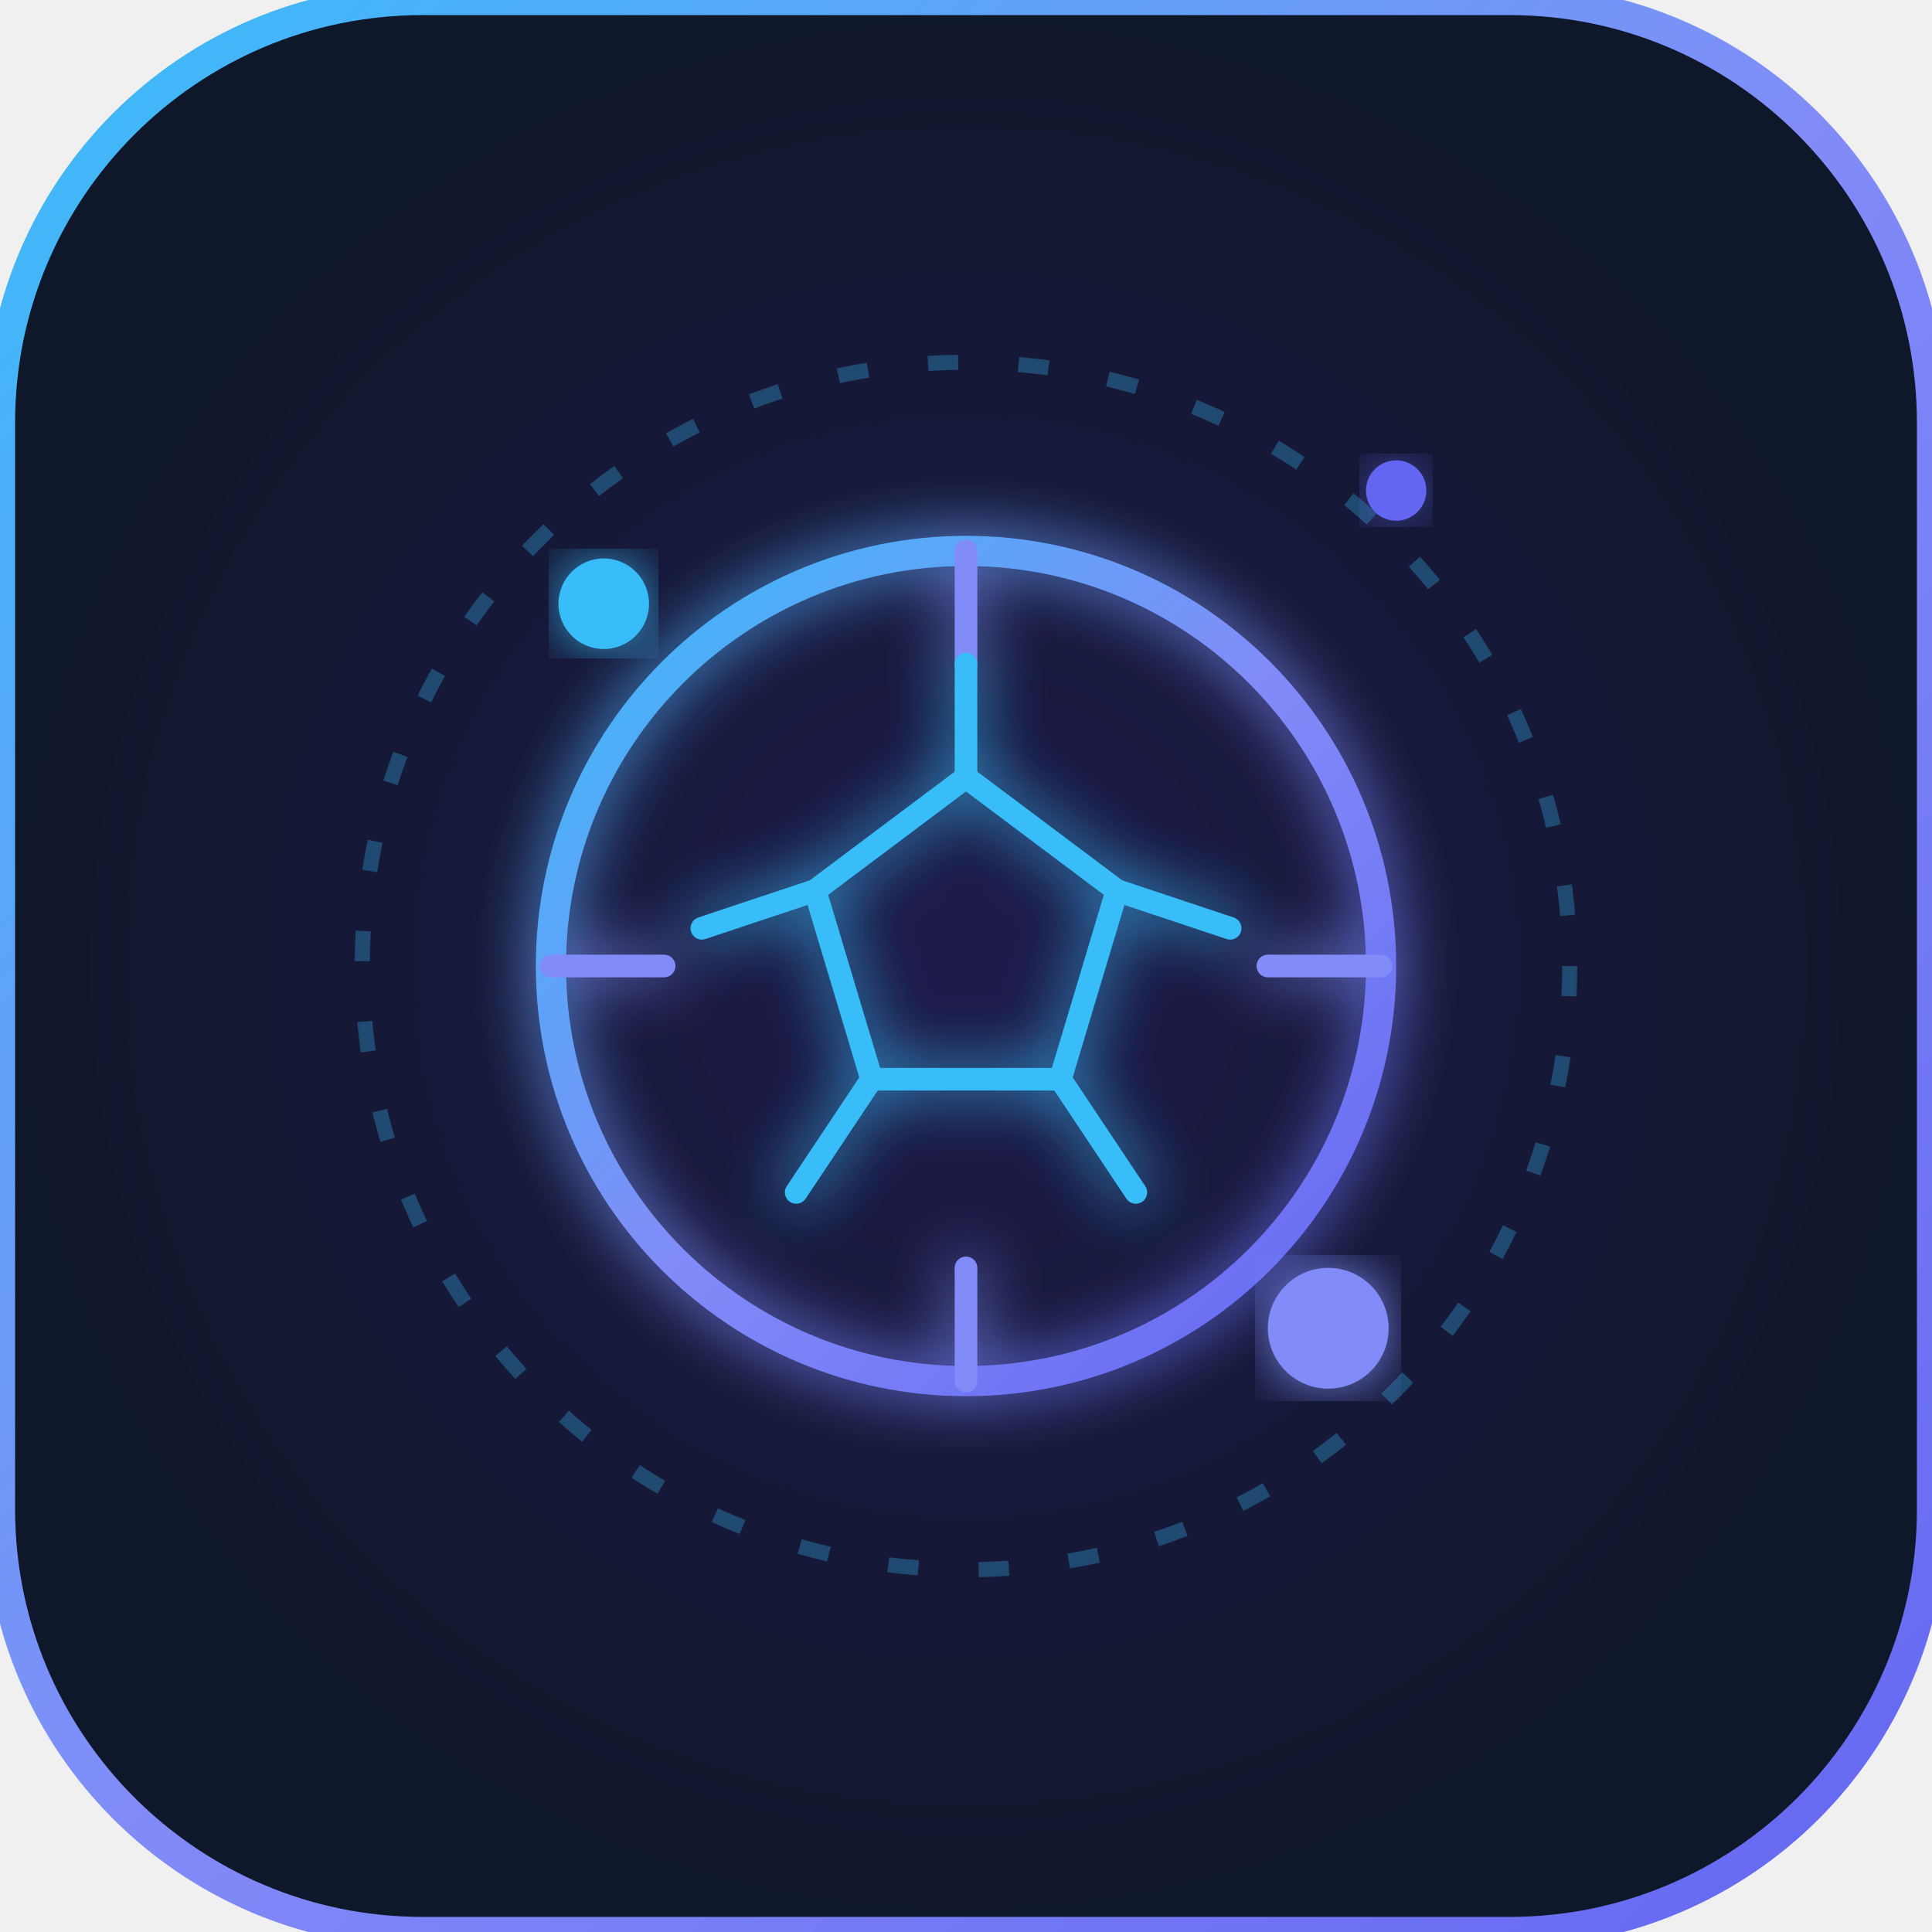
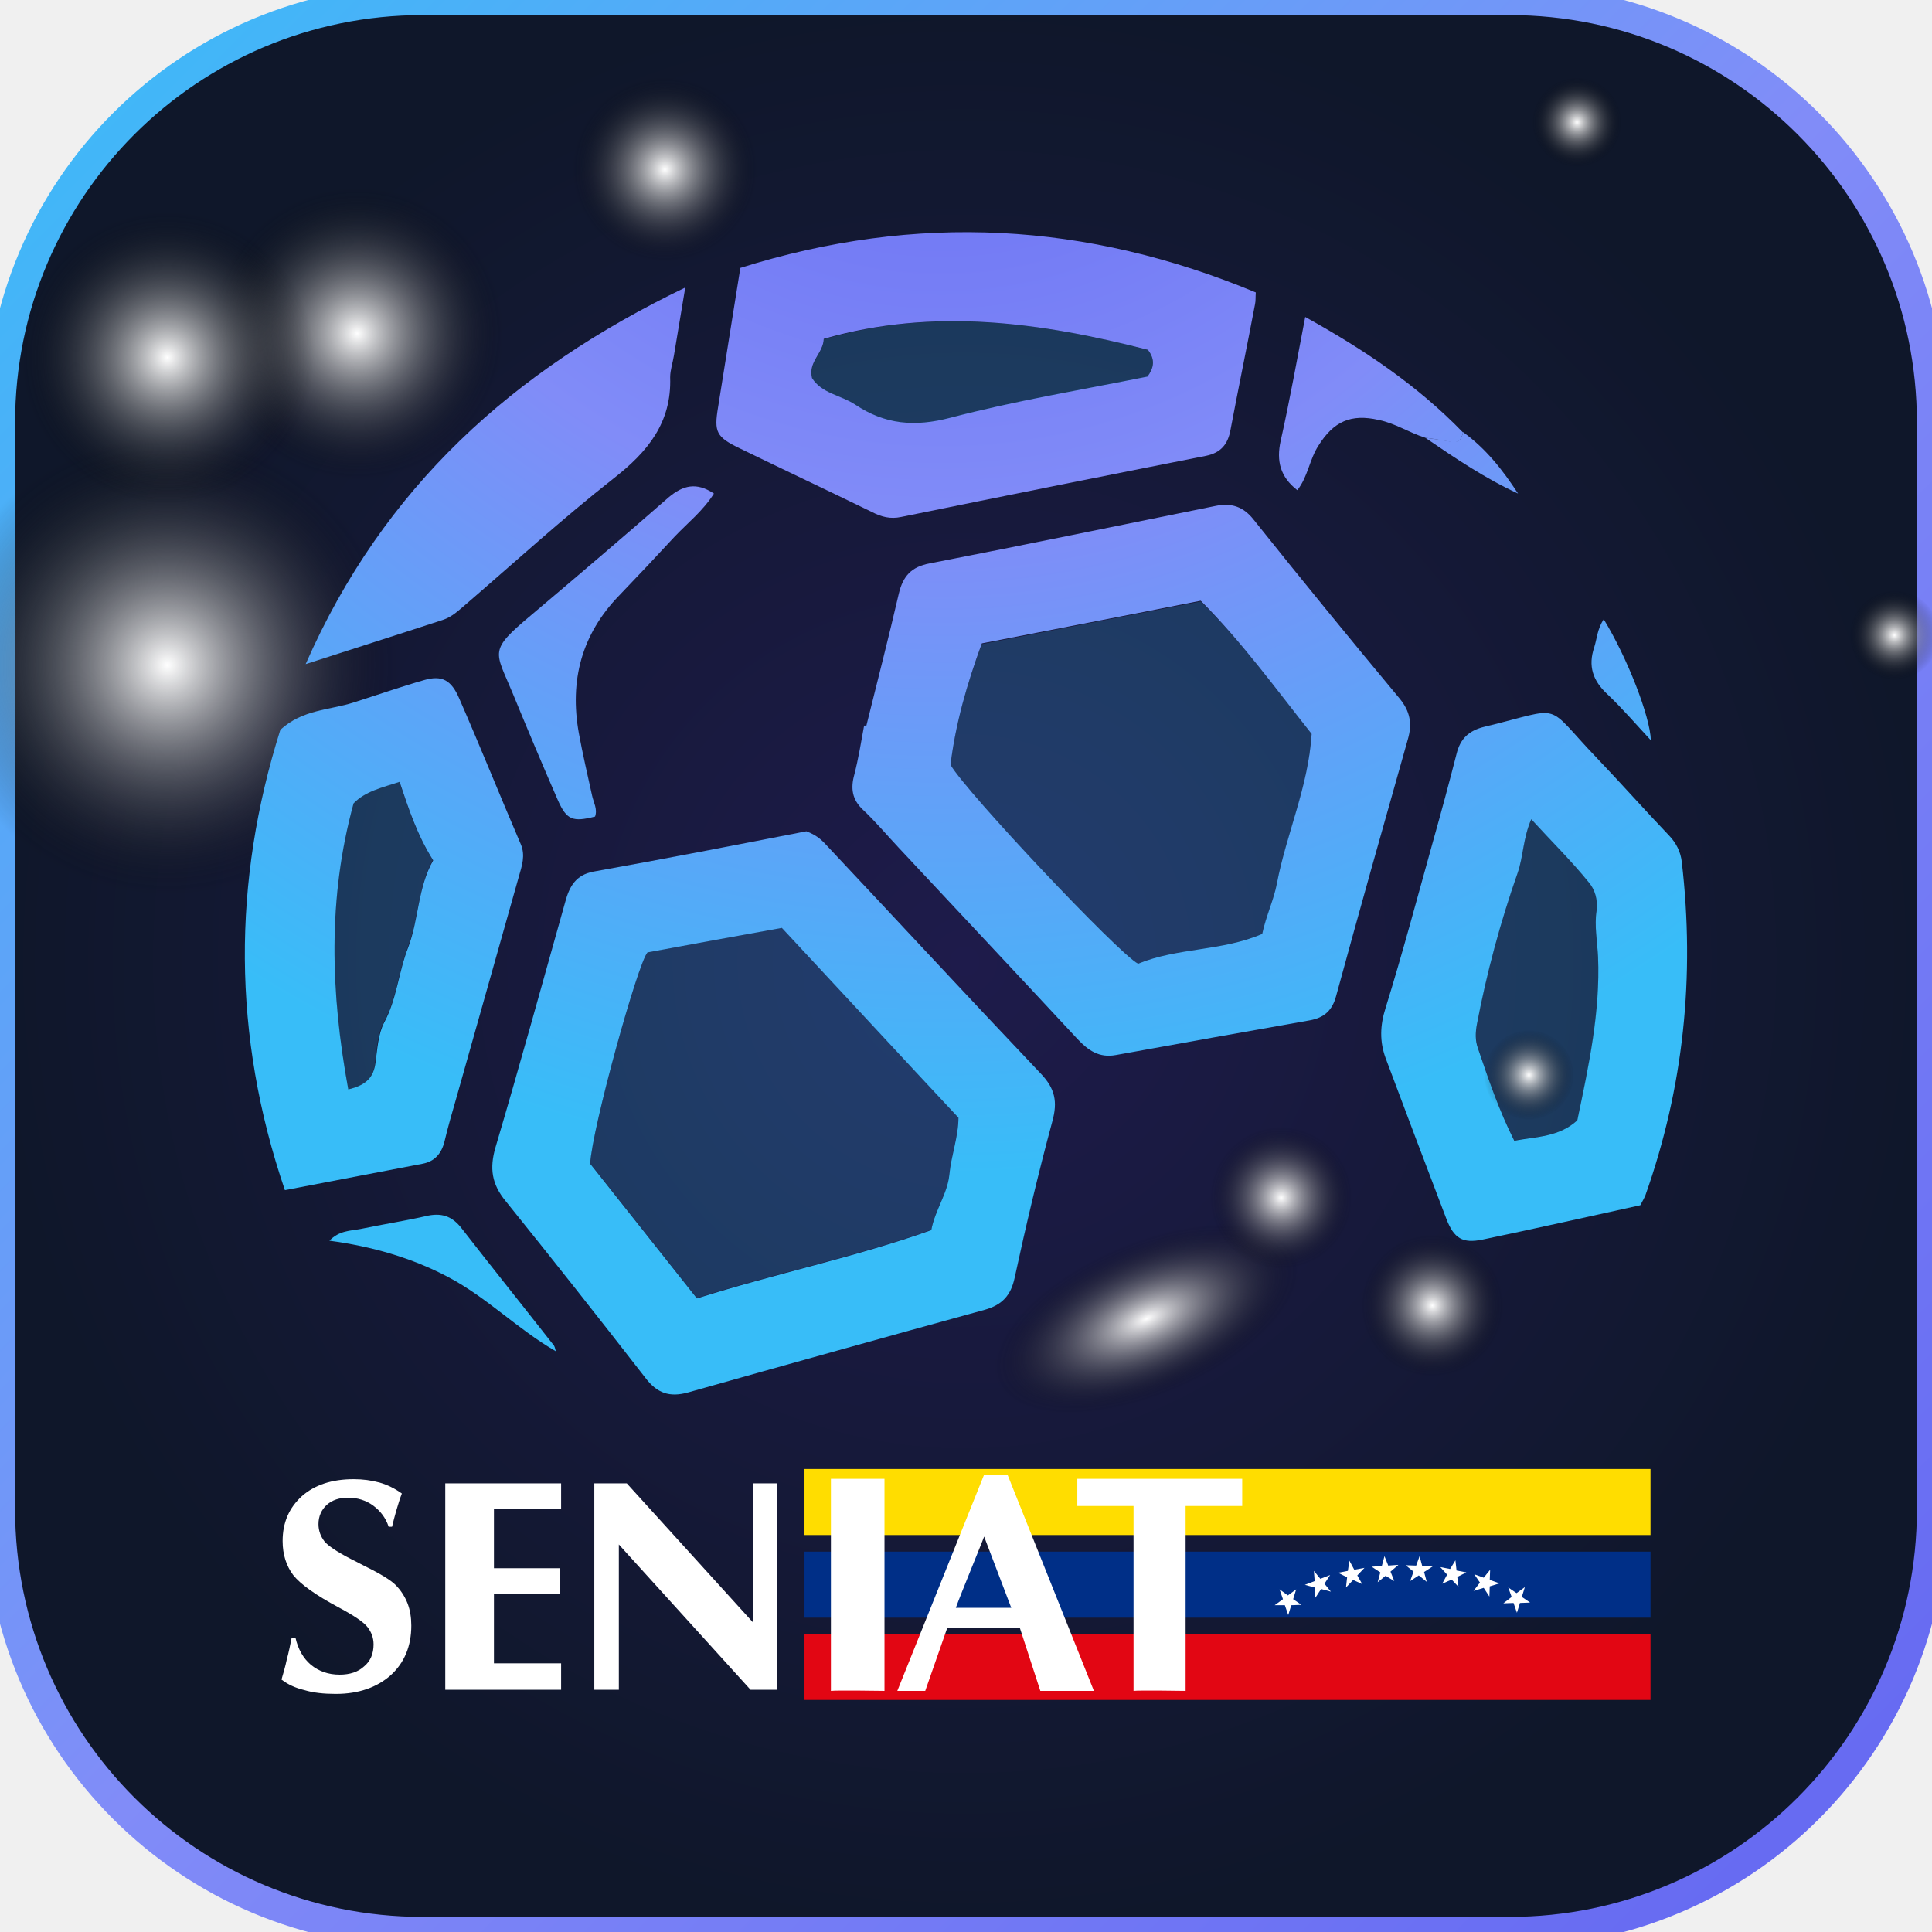
- <svg xmlns="http://www.w3.org/2000/svg" viewBox="0 0 512 512" width="512" height="512">
-   <defs>
-     <radialGradient id="bg" cx="50%" cy="50%" r="50%">
-       <stop offset="0%" stop-color="#1e1b4b" />
-       <stop offset="100%" stop-color="#0f172a" />
-     </radialGradient>
-     <linearGradient id="neonGlow" x1="0%" y1="0%" x2="100%" y2="100%">
-       <stop offset="0%" stop-color="#38bdf8" />
-       <stop offset="50%" stop-color="#818cf8" />
-       <stop offset="100%" stop-color="#6366f1" />
-     </linearGradient>
-     <filter id="glow">
-       <feGaussianBlur stdDeviation="8" result="coloredBlur" />
-       <feMerge>
-         <feMergeNode in="coloredBlur" />
-         <feMergeNode in="SourceGraphic" />
-       </feMerge>
-     </filter>
-   </defs>
-   <rect width="512" height="512" rx="112" fill="url(#bg)" stroke="url(#neonGlow)" stroke-width="8" />
-   <circle cx="256" cy="256" r="160" fill="none" stroke="#38bdf8" stroke-dasharray="8 16" stroke-width="4" opacity="0.3" />
-   <g filter="url(#glow)">
-     <circle cx="256" cy="256" r="110" fill="none" stroke="url(#neonGlow)" stroke-width="8" />
-     <path d="M 256,146 L 256,176 M 256,336 L 256,366 M 146,256 L 176,256 M 336,256 L 366,256" stroke="#818cf8" stroke-width="6" stroke-linecap="round" />
-     <polygon points="256,206 296,236 281,286 231,286 216,236" fill="none" stroke="#38bdf8" stroke-width="6" />
-     <path d="M 256,206 L 256,176 M 296,236 L 326,246 M 281,286 L 301,316 M 231,286 L 211,316 M 216,236 L 186,246" stroke="#38bdf8" stroke-width="6" stroke-linecap="round" />
+ <svg xmlns="http://www.w3.org/2000/svg" version="1.1" id="Capa_1" x="0px" y="0px" viewBox="0 0 512 512" style="enable-background:new 0 0 512 512;" xml:space="preserve">
+   <style type="text/css">
+ 	.st0{fill:url(#SVGID_1_);stroke:url(#SVGID_00000071560027472038286150000002695848531494545333_);stroke-width:8;}
+ 	.st1{fill:url(#SVGID_00000032639131292330749450000009333893204240793784_);}
+ 	.st2{fill:url(#SVGID_00000062171300731523108080000001989004488381748371_);}
+ 	.st3{fill:url(#SVGID_00000056387355611174454150000003290397732004056197_);}
+ 	.st4{fill:url(#SVGID_00000085940350601552252870000011081958601216560302_);}
+ 	.st5{fill:url(#SVGID_00000137100631439517348000000001089466655682064568_);}
+ 	.st6{fill:url(#SVGID_00000119816521819310068930000009648102919749080214_);}
+ 	.st7{fill:#FFDD00;}
+ 	.st8{fill:#E20613;}
+ 	.st9{fill:#002F87;}
+ 	.st10{fill:#FFFFFF;}
+ 	.st11{fill-rule:evenodd;clip-rule:evenodd;fill:#FFFFFF;}
+ 	.st12{fill:url(#SVGID_00000040552954841153805450000015845548790457620899_);}
+ 	.st13{fill:url(#SVGID_00000126313413395128426200000007737497139312459451_);}
+ 	.st14{fill:url(#SVGID_00000158720297498624019080000007750304568105919106_);}
+ 	.st15{fill:url(#SVGID_00000079444509577908166960000012257251390261959314_);}
+ 	.st16{fill:url(#SVGID_00000096017374958938914030000003046378015697652106_);}
+ 	.st17{fill:url(#SVGID_00000016075846768933873010000008380052864462443146_);}
+ 	.st18{fill:url(#SVGID_00000173136505481611351630000012988936211698603967_);}
+ 	.st19{fill:url(#SVGID_00000140728407098039274710000008952218770318355625_);}
+ 	.st20{fill:url(#SVGID_00000044141622740757022960000017629908218365535617_);}
+ 	.st21{fill:url(#SVGID_00000142176247988898517030000011517021733536161949_);}
+ 	.st22{fill:url(#SVGID_00000074424923629765256780000009416823755424497314_);}
+ 	.st23{opacity:0.2;fill:#38BDF8;}
+ 	.st24{fill:url(#SVGID_00000121985799217191937600000000174800227509064373_);}
+ 	.st25{fill:url(#SVGID_00000074411318286169105120000017068269989875116724_);}
+ 	.st26{fill:url(#SVGID_00000079473559307193342000000011237680818692443051_);}
+ 	.st27{fill:url(#SVGID_00000061458802545978455040000005336271632056266384_);}
+ 	.st28{fill:url(#SVGID_00000029044362410650050950000000252991992232713138_);}
+ 	.st29{fill:url(#SVGID_00000168823410718353936980000017012061313379478151_);}
+ </style>
+   <radialGradient id="SVGID_1_" cx="-281.947" cy="795.947" r="0.5" gradientTransform="matrix(512 0 0 -512 144613 407781)" gradientUnits="userSpaceOnUse">
+     <stop offset="0" style="stop-color:#1E1B4B" />
+     <stop offset="1" style="stop-color:#0F172A" />
+   </radialGradient>
+   <linearGradient id="SVGID_00000065775654493584252660000009502439362588639117_" gradientUnits="userSpaceOnUse" x1="-282.447" y1="796.447" x2="-281.447" y2="795.447" gradientTransform="matrix(512 0 0 -512 144613 407781)">
+     <stop offset="0" style="stop-color:#38BDF8" />
+     <stop offset="0.5" style="stop-color:#818CF8" />
+     <stop offset="1" style="stop-color:#6366F1" />
+   </linearGradient>
+   <path style="fill:url(#SVGID_1_);stroke:url(#SVGID_00000065775654493584252660000009502439362588639117_);stroke-width:8;" d="  M112,0h288c61.9,0,112,50.1,112,112v288c0,61.9-50.1,112-112,112H112C50.1,512,0,461.9,0,400V112C0,50.1,50.1,0,112,0z" />
+   <linearGradient id="SVGID_00000067220641522172328000000000445899006639434383_" gradientUnits="userSpaceOnUse" x1="312.991" y1="368.96" x2="313.301" y2="368.96">
+     <stop offset="0" style="stop-color:#6D72F3" />
+     <stop offset="0.426" style="stop-color:#569CF6" />
+     <stop offset="0.611" style="stop-color:#4BAFF8" />
+     <stop offset="0.788" style="stop-color:#47B2F8" />
+     <stop offset="0.963" style="stop-color:#3BBBF8" />
+     <stop offset="0.997" style="stop-color:#38BDF8" />
+   </linearGradient>
+   <polygon style="fill:url(#SVGID_00000067220641522172328000000000445899006639434383_);" points="313,369 313.3,368.9 313,369 " />
+   <linearGradient id="SVGID_00000097482870714672162870000002780594271052513448_" gradientUnits="userSpaceOnUse" x1="312.95" y1="369.119" x2="313.001" y2="369.119">
+     <stop offset="0" style="stop-color:#6D72F3" />
+     <stop offset="0.426" style="stop-color:#569CF6" />
+     <stop offset="0.611" style="stop-color:#4BAFF8" />
+     <stop offset="0.788" style="stop-color:#47B2F8" />
+     <stop offset="0.963" style="stop-color:#3BBBF8" />
+     <stop offset="0.997" style="stop-color:#38BDF8" />
+   </linearGradient>
+   <polygon style="fill:url(#SVGID_00000097482870714672162870000002780594271052513448_);" points="313,369 312.9,369.3 313,369 " />
+   <g>
+     <radialGradient id="SVGID_00000072960483569653340260000000703707377072136343_" cx="2688.09" cy="1863.362" r="22.624" gradientTransform="matrix(-2.4844 -1.0712 -1.0712 2.4844 8718.664 -1573.648)" gradientUnits="userSpaceOnUse">
+       <stop offset="0" style="stop-color:#FFFFFF" />
+       <stop offset="0.999" style="stop-color:#000000;stop-opacity:0" />
+     </radialGradient>
+     <circle style="fill:url(#SVGID_00000072960483569653340260000000703707377072136343_);" cx="44.2" cy="176.2" r="61.2" />
+     <radialGradient id="SVGID_00000041296218402339706450000004554423426163176583_" cx="2683.875" cy="1826.172" r="14.407" gradientTransform="matrix(-2.4844 -1.0712 -1.0712 2.4844 8718.664 -1573.648)" gradientUnits="userSpaceOnUse">
+       <stop offset="0" style="stop-color:#FFFFFF" />
+       <stop offset="0.999" style="stop-color:#000000;stop-opacity:0" />
+     </radialGradient>
+     <circle style="fill:url(#SVGID_00000041296218402339706450000004554423426163176583_);" cx="94.5" cy="88.4" r="39" />
+     <radialGradient id="SVGID_00000132052072183977662620000010033514489460726912_" cx="2700.024" cy="1835.688" r="14.407" gradientTransform="matrix(-2.4844 -1.0712 -1.0712 2.4844 8718.664 -1573.648)" gradientUnits="userSpaceOnUse">
+       <stop offset="0" style="stop-color:#FFFFFF" />
+       <stop offset="0.999" style="stop-color:#000000;stop-opacity:0" />
+     </radialGradient>
+     <circle style="fill:url(#SVGID_00000132052072183977662620000010033514489460726912_);" cx="44.2" cy="94.7" r="39" />
+     <radialGradient id="SVGID_00000163061265110716193550000005852796993278572417_" cx="2662.553" cy="1799.48" r="9.086" gradientTransform="matrix(-2.4844 -1.0712 -1.0712 2.4844 8718.664 -1573.648)" gradientUnits="userSpaceOnUse">
+       <stop offset="0" style="stop-color:#FFFFFF" />
+       <stop offset="0.999" style="stop-color:#000000;stop-opacity:0" />
+     </radialGradient>
+     <circle style="fill:url(#SVGID_00000163061265110716193550000005852796993278572417_);" cx="176" cy="44.9" r="24.6" />
  </g>
-   <circle cx="160" cy="160" r="12" fill="#38bdf8" filter="url(#glow)" />
-   <circle cx="352" cy="352" r="16" fill="#818cf8" filter="url(#glow)" />
-   <circle cx="370" cy="130" r="8" fill="#6366f1" filter="url(#glow)" />
+   <g>
+     <g>
+       <g>
+         <rect x="213.2" y="389.3" class="st7" width="224.2" height="17.5" />
+         <rect x="213.2" y="433" class="st8" width="224.2" height="17.5" />
+         <rect x="213.2" y="411.2" class="st9" width="224.2" height="17.5" />
+         <g>
+           <path class="st10" d="M220.2,448.1v-56.2h14.2l0,56.2C234.4,448.1,221.5,447.9,220.2,448.1" />
+           <path class="st11" d="M237.8,448.1l23-57.3h6.2l22.9,57.3h-14.2l-5.4-16.6H251l-5.8,16.6H237.8z M253.3,426.1H268l-7.2-18.9      C260.9,407.2,254.5,422.7,253.3,426.1" />
+           <path class="st10" d="M300.4,448.1v-49h-14.9v-7.2h43.7v7.2h-15v49C314.2,448.1,301.6,447.9,300.4,448.1" />
+           <path class="st10" d="M74.6,445.1c0.5-1.7,1-3.4,1.4-5.3c0.5-1.8,0.9-3.8,1.3-5.8h1c0.7,3.1,2.1,5.5,4.1,7.2      c2.1,1.7,4.6,2.6,7.6,2.6c2.7,0,4.9-0.7,6.5-2.2c1.7-1.4,2.5-3.4,2.5-5.8c0-1.8-0.6-3.3-1.6-4.6c-1-1.3-3.5-3-7.6-5.2      c-6.2-3.3-10.2-6.2-12.1-8.6c-1.8-2.4-2.8-5.4-2.8-9c0-4.9,1.7-8.8,5.1-11.9c3.4-3,8-4.5,13.7-4.5c2.5,0,4.7,0.3,6.9,0.9      c2.1,0.6,4.1,1.6,5.9,2.9c-0.6,1.5-1,3-1.5,4.6c-0.4,1.4-0.8,2.9-1.1,4.2h-0.9c-0.8-2.4-2.2-4.2-4.1-5.6      c-1.9-1.4-4.2-2.1-6.6-2.1c-2.4,0-4.2,0.6-5.7,1.9c-1.4,1.3-2.2,3-2.2,5.1c0,1.8,0.6,3.3,1.6,4.6c1,1.2,3.4,2.8,7.1,4.7      c0.8,0.4,2,1,3.5,1.8c4.3,2.1,7,3.8,8.2,5c1.4,1.4,2.5,3.1,3.2,4.9c0.7,1.8,1,3.8,1,5.9c0,5.4-1.8,9.8-5.4,13.1      c-3.7,3.3-8.6,5-14.6,5c-3.2,0-6-0.3-8.3-1C78.2,447.3,76.3,446.4,74.6,445.1 M118,447.8v-54.7h30.7v6.8h-17.8v15.7h17.5v6.8      h-17.5v18.4h17.8v7H118z M157.5,447.8v-54.7h8.6l33.4,36.8v-36.8h6.4v54.7h-7l-34.9-38.5v38.5H157.5z" />
+           <polygon class="st10" points="344.9,425.3 342.2,425.4 341.4,428 340.5,425.4 337.8,425.4 340,423.8 339.1,421.2 341.3,422.8       343.5,421.2 342.7,423.8     " />
+           <polygon class="st10" points="352.7,421.8 350.1,421.1 348.6,423.4 348.4,420.7 345.8,420 348.4,419 348.2,416.3 349.9,418.4       352.5,417.4 351,419.7     " />
+           <polygon class="st10" points="361,419.8 358.6,418.7 356.7,420.7 357,418 354.6,416.8 357.2,416.3 357.6,413.6 358.9,416       361.6,415.5 359.7,417.5     " />
+           <polygon class="st10" points="369.5,419 367.2,417.6 365.1,419.3 365.8,416.7 363.5,415.2 366.2,415 366.9,412.4 367.9,414.9       370.6,414.7 368.5,416.5     " />
+           <polygon class="st10" points="378.1,419.2 376,417.5 373.7,419 374.6,416.5 372.5,414.8 375.3,414.9 376.2,412.4 376.9,415       379.7,415.1 377.4,416.6     " />
+           <polygon class="st10" points="386.5,420.5 384.7,418.6 382.2,419.7 383.5,417.3 381.7,415.3 384.3,415.8 385.7,413.5 386,416.2       388.6,416.7 386.2,417.9     " />
+           <polygon class="st10" points="394.7,423.1 393.2,420.8 390.5,421.6 392.2,419.4 390.7,417.2 393.2,418.1 394.9,416 394.8,418.7       397.4,419.6 394.8,420.4     " />
+           <polygon class="st10" points="402,427.4 401.1,424.8 398.4,424.9 400.6,423.2 399.7,420.7 401.9,422.2 404.1,420.6 403.3,423.2       405.5,424.7 402.8,424.8     " />
+         </g>
+       </g>
+     </g>
+     <g>
+       <g>
+         <radialGradient id="SVGID_00000019673121190253619660000013286561093470842254_" cx="202.363" cy="-28.359" r="345.705" gradientTransform="matrix(0.9814 0.1921 -0.1921 0.9814 45.4897 -45.2658)" gradientUnits="userSpaceOnUse">
+           <stop offset="0" style="stop-color:#6366F1" />
+           <stop offset="0.5" style="stop-color:#818CF8" />
+           <stop offset="1" style="stop-color:#38BDF8" />
+         </radialGradient>
+         <path style="fill:url(#SVGID_00000019673121190253619660000013286561093470842254_);" d="M213.7,220.3c3.2,1.2,4.5,2.8,5.8,4.2     c18.8,20,37.5,40.2,56.4,60.1c3.7,3.9,4.4,7.4,3,12.5c-3.7,13.7-7,27.6-10,41.5c-1,4.7-3.3,7.2-7.9,8.5     c-26.2,7.2-52.4,14.5-78.6,21.9c-5,1.4-8.3,0.2-11.4-3.9c-12.2-15.7-24.5-31.3-37-46.8c-3.7-4.5-4.3-8.7-2.7-14.2     c6.4-21.6,12.4-43.4,18.5-65.1c1.1-4.1,2.8-7.1,7.4-8C176.2,227.6,195.2,223.9,213.7,220.3z M171.6,252.4     c-2.6,2.9-14.7,46.6-15.2,56c9.2,11.6,18.7,23.6,28.3,35.7c20.8-6.6,41.9-10.9,62.1-18.1c1-5.4,4.3-9.6,4.8-14.8     c0.5-5.1,2.4-10,2.4-15c-15.9-17-31.5-33.9-46.8-50.3C195.1,248.1,183.9,250.1,171.6,252.4z" />
+         <radialGradient id="SVGID_00000096041353695210787520000009346128204373900935_" cx="202.363" cy="-28.359" r="345.705" gradientTransform="matrix(0.9814 0.1921 -0.1921 0.9814 45.4897 -45.2658)" gradientUnits="userSpaceOnUse">
+           <stop offset="0" style="stop-color:#6366F1" />
+           <stop offset="0.5" style="stop-color:#818CF8" />
+           <stop offset="1" style="stop-color:#38BDF8" />
+         </radialGradient>
+         <path style="fill:url(#SVGID_00000096041353695210787520000009346128204373900935_);" d="M229.6,192.3c2.9-11.7,5.9-23.3,8.6-35     c1.1-4.6,3.3-7.1,8.2-8c25.2-4.9,50.4-10.1,75.6-15.2c4.3-0.9,7.5,0.1,10.3,3.7c12.7,15.9,25.6,31.7,38.6,47.3     c2.8,3.4,3.4,6.7,2.2,10.8c-6.4,22.6-12.8,45.3-19,68c-1,3.8-3.1,5.8-7,6.5c-17.1,3-34.2,6.1-51.4,9.2c-4.4,0.8-7.3-1.2-10.2-4.3     c-15.7-16.9-31.5-33.7-47.2-50.5c-3.2-3.4-6.2-7-9.6-10.2c-2.9-2.7-3.3-5.7-2.3-9.3c1.1-4.3,1.8-8.6,2.6-13     C229.3,192.3,229.5,192.3,229.6,192.3z M347.6,194.5c-9.3-11.7-18.4-24.3-29.4-35.3c-19.7,3.9-39,7.6-58,11.3     c-4,10.9-7,21.4-8.3,32.2c4.3,7.4,44.5,50,49.7,52.7c10.5-4.3,22.3-3.3,32.9-7.9c1-4.7,3.1-9.1,3.9-13.4     C340.9,221,346.7,208.6,347.6,194.5z" />
+         <radialGradient id="SVGID_00000087385007997813833490000001987654021392091784_" cx="202.363" cy="-28.359" r="345.705" gradientTransform="matrix(0.9814 0.1921 -0.1921 0.9814 45.4897 -45.2658)" gradientUnits="userSpaceOnUse">
+           <stop offset="0" style="stop-color:#6366F1" />
+           <stop offset="0.5" style="stop-color:#818CF8" />
+           <stop offset="1" style="stop-color:#38BDF8" />
+         </radialGradient>
+         <path style="fill:url(#SVGID_00000087385007997813833490000001987654021392091784_);" d="M196.2,71     c46.8-14.7,91.9-12.1,136.6,6.5c-0.1,1.3,0,2.2-0.2,3.1c-2.1,11.1-4.4,22.2-6.5,33.3c-0.7,3.9-2.6,6.1-6.5,6.9     c-26.9,5.3-53.8,10.7-80.8,16.2c-2.8,0.6-5.2,0-7.7-1.3c-11.7-5.7-23.4-11.2-35.1-16.9c-6.2-3-6.8-4.3-5.7-10.9     C192.2,95.8,194.2,83.7,196.2,71z M304.2,92.7c-28.1-7.2-56.6-11.3-85.9-2.9c-0.1,3.8-4.2,6.1-3.1,10.4c2.6,4.1,7.6,4.5,11.4,7     c7.9,5.3,15.8,6,25.3,3.5c17.2-4.5,34.8-7.4,52.2-10.9C305.7,97.6,306.3,95.4,304.2,92.7z" />
+         <radialGradient id="SVGID_00000174576679262436124240000014772887239570194110_" cx="202.363" cy="-28.359" r="345.705" gradientTransform="matrix(0.9814 0.1921 -0.1921 0.9814 45.4897 -45.2658)" gradientUnits="userSpaceOnUse">
+           <stop offset="0" style="stop-color:#6366F1" />
+           <stop offset="0.5" style="stop-color:#818CF8" />
+           <stop offset="1" style="stop-color:#38BDF8" />
+         </radialGradient>
+         <path style="fill:url(#SVGID_00000174576679262436124240000014772887239570194110_);" d="M434.7,319.4     c-14.1,3.1-27.9,6.2-41.8,9.1c-5.3,1.1-7.6-0.3-9.6-5.5c-5.4-14.2-10.8-28.4-16.1-42.6c-1.6-4.4-1.5-8.6,0-13.3     c4.5-14.5,8.4-29.2,12.5-43.9c2.2-7.8,4.3-15.6,6.3-23.4c1-4.1,3.3-6.2,7.4-7.2c21.6-5.2,15.4-6.7,29.9,8.4     c6.4,6.7,12.6,13.7,19,20.4c1.9,2,3.1,4.3,3.4,7.1c3.5,30.2,0.5,59.7-9.7,88.4C435.8,317.4,435.4,318.1,434.7,319.4z M418,296.9     c3.1-14.7,6.1-28.8,5.5-43.3c-0.2-4.1-1-8.3-0.4-12.2c0.4-3.1-0.5-5.7-2-7.5c-4.6-5.7-9.9-10.9-15.3-16.8     c-2.2,5.1-2.1,9.9-3.6,14.2c-4.6,13.1-8.2,26.5-10.8,40.1c-0.4,2.2-0.5,4.3,0.3,6.5c2.8,8.2,5.6,16.5,9.6,24.4     C407.3,301.2,413.2,301.3,418,296.9z" />
+         <radialGradient id="SVGID_00000006678019661014851810000008653657020202269872_" cx="202.363" cy="-28.359" r="345.705" gradientTransform="matrix(0.9814 0.1921 -0.1921 0.9814 45.4897 -45.2658)" gradientUnits="userSpaceOnUse">
+           <stop offset="0" style="stop-color:#6366F1" />
+           <stop offset="0.5" style="stop-color:#818CF8" />
+           <stop offset="1" style="stop-color:#38BDF8" />
+         </radialGradient>
+         <path style="fill:url(#SVGID_00000006678019661014851810000008653657020202269872_);" d="M74.3,193.4c5.9-5.4,13-5.2,19.3-7.2     c6.3-2,12.6-4.2,18.9-6c4.6-1.3,7.1,0,9.2,4.9c5.6,12.8,10.8,25.8,16.3,38.6c1.3,3,0.3,5.8-0.5,8.6     c-5.5,19.6-11.1,39.2-16.6,58.8c-1.1,3.8-2.2,7.6-3.1,11.4c-0.8,3.2-2.6,5.3-5.8,5.9c-12,2.3-24,4.6-36.5,7     C61.5,274.4,61.6,233.6,74.3,193.4z M92.3,288.7c5.1-1.2,6.7-3.5,7.2-7c0.5-3.6,0.7-7.6,2.3-10.7c3.4-6.3,3.8-13.4,6.4-20     c2.8-7.4,2.5-15.8,6.6-23c-4.2-6.6-6.5-13.6-8.9-20.8c-4.6,1.5-9.1,2.5-12.2,5.7C86.8,238.1,87.6,263.1,92.3,288.7z" />
+         <radialGradient id="SVGID_00000096035363576719164090000008543416450939872167_" cx="202.363" cy="-28.359" r="345.705" gradientTransform="matrix(0.9814 0.1921 -0.1921 0.9814 45.4897 -45.2658)" gradientUnits="userSpaceOnUse">
+           <stop offset="0" style="stop-color:#6366F1" />
+           <stop offset="0.5" style="stop-color:#818CF8" />
+           <stop offset="1" style="stop-color:#38BDF8" />
+         </radialGradient>
+         <path style="fill:url(#SVGID_00000096035363576719164090000008543416450939872167_);" d="M181.6,76.2c-1.2,7.1-2.1,12.6-3,18     c-0.3,1.9-1,3.9-1,5.8c0.4,12-5.9,19.7-15,26.8c-13.5,10.6-26.2,22.2-39.2,33.4c-1.9,1.6-3.6,3.3-6.1,4.1     C105.7,168.1,94,171.8,81,176C101.6,129.1,135.9,98.2,181.6,76.2z" />
+         <radialGradient id="SVGID_00000000925455746942045530000000123623583354635139_" cx="202.363" cy="-28.359" r="345.705" gradientTransform="matrix(0.9814 0.1921 -0.1921 0.9814 45.4897 -45.2658)" gradientUnits="userSpaceOnUse">
+           <stop offset="0" style="stop-color:#6366F1" />
+           <stop offset="0.5" style="stop-color:#818CF8" />
+           <stop offset="1" style="stop-color:#38BDF8" />
+         </radialGradient>
+         <path style="fill:url(#SVGID_00000000925455746942045530000000123623583354635139_);" d="M189.2,130.8c-2.9,4.6-7,7.8-10.5,11.5     c-4.8,5.2-9.7,10.4-14.6,15.5c-10,10.3-13.2,22.6-10.7,36.5c1,5.5,2.3,11,3.5,16.5c0.4,1.9,1.5,3.6,0.8,5.6     c-5.9,1.5-7.5,0.9-9.8-4.2c-4.1-9.4-8.1-18.9-12-28.4c-4.7-11.4-6.6-11.2,5-20.9c12.2-10.3,24.3-20.6,36.3-31.1     C181,128.6,184.6,127.7,189.2,130.8z" />
+         <radialGradient id="SVGID_00000157273147378707057240000009740271880525634476_" cx="202.363" cy="-28.359" r="345.705" gradientTransform="matrix(0.9814 0.1921 -0.1921 0.9814 45.4897 -45.2658)" gradientUnits="userSpaceOnUse">
+           <stop offset="0" style="stop-color:#6366F1" />
+           <stop offset="0.5" style="stop-color:#818CF8" />
+           <stop offset="1" style="stop-color:#38BDF8" />
+         </radialGradient>
+         <path style="fill:url(#SVGID_00000157273147378707057240000009740271880525634476_);" d="M377.7,116c-4.2-1.3-7.9-3.8-12.3-4.7     c-7.4-1.7-12,0.4-16,6.8c-2.4,3.7-2.8,8.3-5.6,11.8c-4.5-3.5-5.6-7.7-4.4-13.1c2.4-10.7,4.3-21.4,6.5-32.8     c15.7,8.7,29.8,18.2,41.8,30.6c-0.4,2-1.3,3-3.5,2.5C382,116.6,379.8,116.3,377.7,116z" />
+         <radialGradient id="SVGID_00000015356032633648724890000013589915263225997242_" cx="202.363" cy="-28.359" r="345.705" gradientTransform="matrix(0.9814 0.1921 -0.1921 0.9814 45.4897 -45.2658)" gradientUnits="userSpaceOnUse">
+           <stop offset="0" style="stop-color:#6366F1" />
+           <stop offset="0.5" style="stop-color:#818CF8" />
+           <stop offset="1" style="stop-color:#38BDF8" />
+         </radialGradient>
+         <path style="fill:url(#SVGID_00000015356032633648724890000013589915263225997242_);" d="M147.3,358.1     c-10.2-5.9-18.2-14.2-28.4-19.6c-9.8-5.2-20.4-8.2-31.6-9.7c2.6-2.7,5.5-2.6,8.2-3.1c5.7-1.2,11.6-2.1,17.3-3.4     c4.1-1,7-0.1,9.6,3.3c8,10.3,16.1,20.4,24.1,30.6C147,356.6,147.1,357.4,147.3,358.1z" />
+         <radialGradient id="SVGID_00000115511340224948005970000002870687845763864977_" cx="202.363" cy="-28.359" r="345.705" gradientTransform="matrix(0.9814 0.1921 -0.1921 0.9814 45.4897 -45.2658)" gradientUnits="userSpaceOnUse">
+           <stop offset="0" style="stop-color:#6366F1" />
+           <stop offset="0.5" style="stop-color:#818CF8" />
+           <stop offset="1" style="stop-color:#38BDF8" />
+         </radialGradient>
+         <path style="fill:url(#SVGID_00000115511340224948005970000002870687845763864977_);" d="M425,164.1     c6.3,10.3,12.3,25.8,12.5,32.1c-3.9-4.2-7.5-8.4-11.5-12.2c-3.9-3.6-5.2-7.5-3.5-12.5C423.2,169.3,423.3,166.7,425,164.1z" />
+         <radialGradient id="SVGID_00000044867542963317565920000002046905741628034445_" cx="202.363" cy="-28.359" r="345.705" gradientTransform="matrix(0.9814 0.1921 -0.1921 0.9814 45.4897 -45.2658)" gradientUnits="userSpaceOnUse">
+           <stop offset="0" style="stop-color:#6366F1" />
+           <stop offset="0.5" style="stop-color:#818CF8" />
+           <stop offset="1" style="stop-color:#38BDF8" />
+         </radialGradient>
+         <path style="fill:url(#SVGID_00000044867542963317565920000002046905741628034445_);" d="M377.7,116c2.2,0.3,4.4,0.6,6.5,1     c2.2,0.5,3.2-0.5,3.5-2.5c6,4.3,10.5,10,14.6,16.3C393.6,126.8,385.6,121.4,377.7,116z" />
+       </g>
+       <path class="st23" d="M171.6,252.4c12.4-2.3,23.5-4.4,35.6-6.6c15.3,16.4,31,33.3,46.8,50.3c0,5-1.9,9.9-2.4,15    c-0.5,5.3-3.8,9.4-4.8,14.8c-20.3,7.2-41.3,11.5-62.1,18.1c-9.6-12.1-19.1-24.1-28.3-35.7C156.9,299,169,255.3,171.6,252.4z" />
+       <path class="st23" d="M347.6,194.5c-0.9,14.2-6.7,26.6-9.2,39.8c-0.8,4.3-2.9,8.7-3.9,13.4c-10.6,4.6-22.4,3.6-32.9,7.9    c-5.2-2.7-45.4-45.4-49.7-52.7c1.2-10.8,4.2-21.3,8.3-32.2c19-3.7,38.3-7.5,58-11.3C329.3,170.2,338.3,182.8,347.6,194.5z" />
+       <path class="st23" d="M304.2,92.7c2.1,2.7,1.5,4.9-0.1,7.2c-17.4,3.5-35,6.4-52.2,10.9c-9.5,2.5-17.4,1.8-25.3-3.5    c-3.7-2.5-8.8-2.9-11.4-7c-1.1-4.3,3-6.7,3.1-10.4C247.6,81.4,276.1,85.5,304.2,92.7z" />
+       <path class="st23" d="M418,296.9c-4.8,4.4-10.8,4.3-16.7,5.3c-4-7.9-6.8-16.2-9.6-24.4c-0.7-2.1-0.7-4.2-0.3-6.5    c2.6-13.6,6.2-27,10.8-40.1c1.5-4.3,1.4-9.1,3.6-14.2c5.5,5.9,10.7,11.1,15.3,16.8c1.5,1.8,2.4,4.4,2,7.5c-0.6,4,0.2,8.2,0.4,12.2    C424.2,268.1,421.2,282.2,418,296.9z" />
+       <path class="st23" d="M92.3,288.7c-4.8-25.6-5.5-50.6,1.3-75.9c3.1-3.1,7.7-4.2,12.2-5.7c2.4,7.2,4.7,14.3,8.9,20.8    c-4,7.2-3.7,15.6-6.6,23c-2.5,6.6-3,13.7-6.4,20c-1.7,3.1-1.8,7.1-2.3,10.7C99,285.2,97.4,287.5,92.3,288.7z" />
+     </g>
+   </g>
+   <g>
+     <radialGradient id="SVGID_00000015340377792467651290000004061063446462511280_" cx="2346.971" cy="1366.358" r="16.012" gradientTransform="matrix(-2.4877 1.0636 0.4989 1.1668 5460.808 -3741.033)" gradientUnits="userSpaceOnUse">
+       <stop offset="0" style="stop-color:#FFFFFF" />
+       <stop offset="0.999" style="stop-color:#000000;stop-opacity:0" />
+     </radialGradient>
+     <path style="fill:url(#SVGID_00000015340377792467651290000004061063446462511280_);" d="M264.1,366.5c4.4,10.3,25.8,11.1,47.8,1.7   c22-9.4,36.3-25.4,31.8-35.7c-4.4-10.3-25.8-11.1-47.8-1.7C273.9,340.2,259.6,356.2,264.1,366.5z" />
+     <radialGradient id="SVGID_00000139295773861656127300000001173884166222204815_" cx="2468.725" cy="1335.335" r="7.01" gradientTransform="matrix(-2.6948 0.2405 0.2405 2.6948 6711.188 -3846.202)" gradientUnits="userSpaceOnUse">
+       <stop offset="0" style="stop-color:#FFFFFF" />
+       <stop offset="0.999" style="stop-color:#000000;stop-opacity:0" />
+     </radialGradient>
+     <circle style="fill:url(#SVGID_00000139295773861656127300000001173884166222204815_);" cx="379.6" cy="345.9" r="19" />
+     <radialGradient id="SVGID_00000016058025165923354690000004026694724188462521_" cx="2482.536" cy="1323.499" r="7.01" gradientTransform="matrix(-2.6948 0.2405 0.2405 2.6948 6711.188 -3846.202)" gradientUnits="userSpaceOnUse">
+       <stop offset="0" style="stop-color:#FFFFFF" />
+       <stop offset="0.999" style="stop-color:#000000;stop-opacity:0" />
+     </radialGradient>
+     <circle style="fill:url(#SVGID_00000016058025165923354690000004026694724188462521_);" cx="339.6" cy="317.4" r="19" />
+     <radialGradient id="SVGID_00000021107466817242673680000012686732846814022562_" cx="2457.294" cy="1313.67" r="4.421" gradientTransform="matrix(-2.6948 0.2405 0.2405 2.6948 6711.188 -3846.202)" gradientUnits="userSpaceOnUse">
+       <stop offset="0" style="stop-color:#FFFFFF" />
+       <stop offset="0.999" style="stop-color:#000000;stop-opacity:0" />
+     </radialGradient>
+     <circle style="fill:url(#SVGID_00000021107466817242673680000012686732846814022562_);" cx="405.2" cy="284.8" r="12" />
+     <radialGradient id="SVGID_00000149347572074979155590000016366492775844031166_" cx="2417.804" cy="1273.954" r="4.421" gradientTransform="matrix(-2.6948 0.2405 0.2405 2.6948 6711.188 -3846.202)" gradientUnits="userSpaceOnUse">
+       <stop offset="0" style="stop-color:#FFFFFF" />
+       <stop offset="0.999" style="stop-color:#000000;stop-opacity:0" />
+     </radialGradient>
+     <circle style="fill:url(#SVGID_00000149347572074979155590000016366492775844031166_);" cx="502.1" cy="168.3" r="12" />
+     <radialGradient id="SVGID_00000039095697848403737360000003400053921942552226_" cx="2444.313" cy="1221.142" r="4.421" gradientTransform="matrix(-2.6948 0.2405 0.2405 2.6948 6711.188 -3846.202)" gradientUnits="userSpaceOnUse">
+       <stop offset="0" style="stop-color:#FFFFFF" />
+       <stop offset="0.999" style="stop-color:#000000;stop-opacity:0" />
+     </radialGradient>
+     <circle style="fill:url(#SVGID_00000039095697848403737360000003400053921942552226_);" cx="417.9" cy="32.3" r="12" />
+   </g>
</svg>
